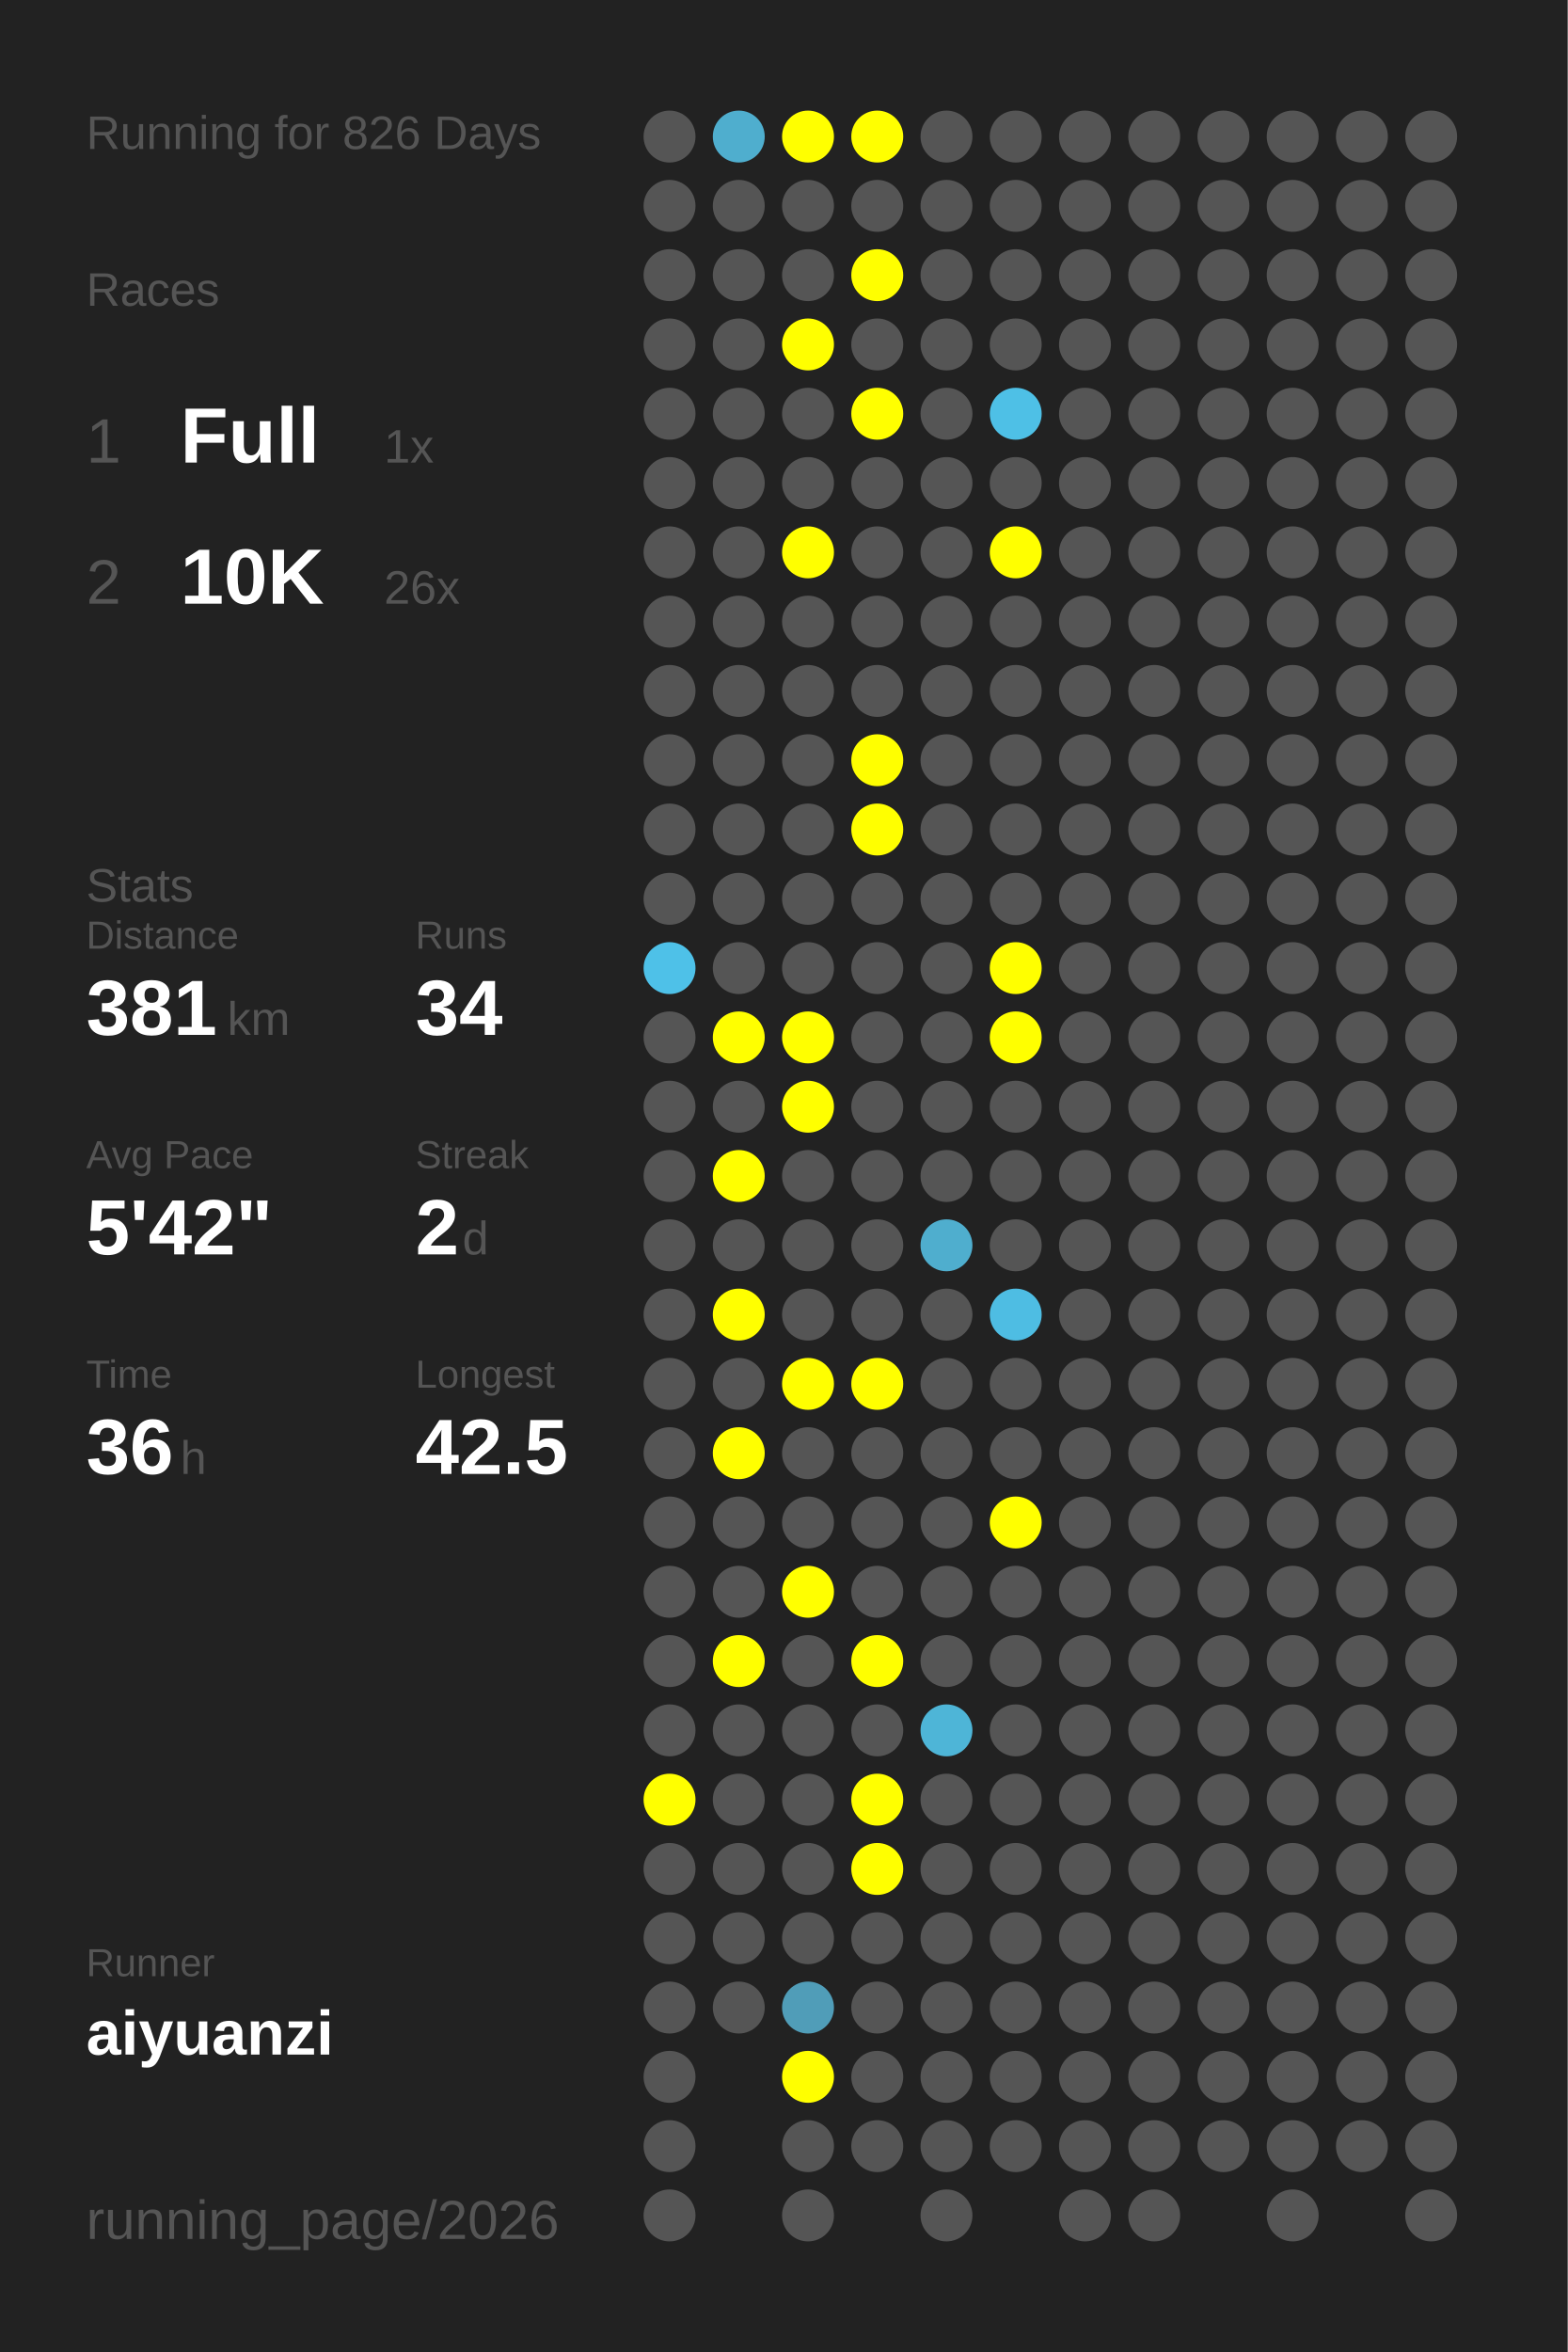
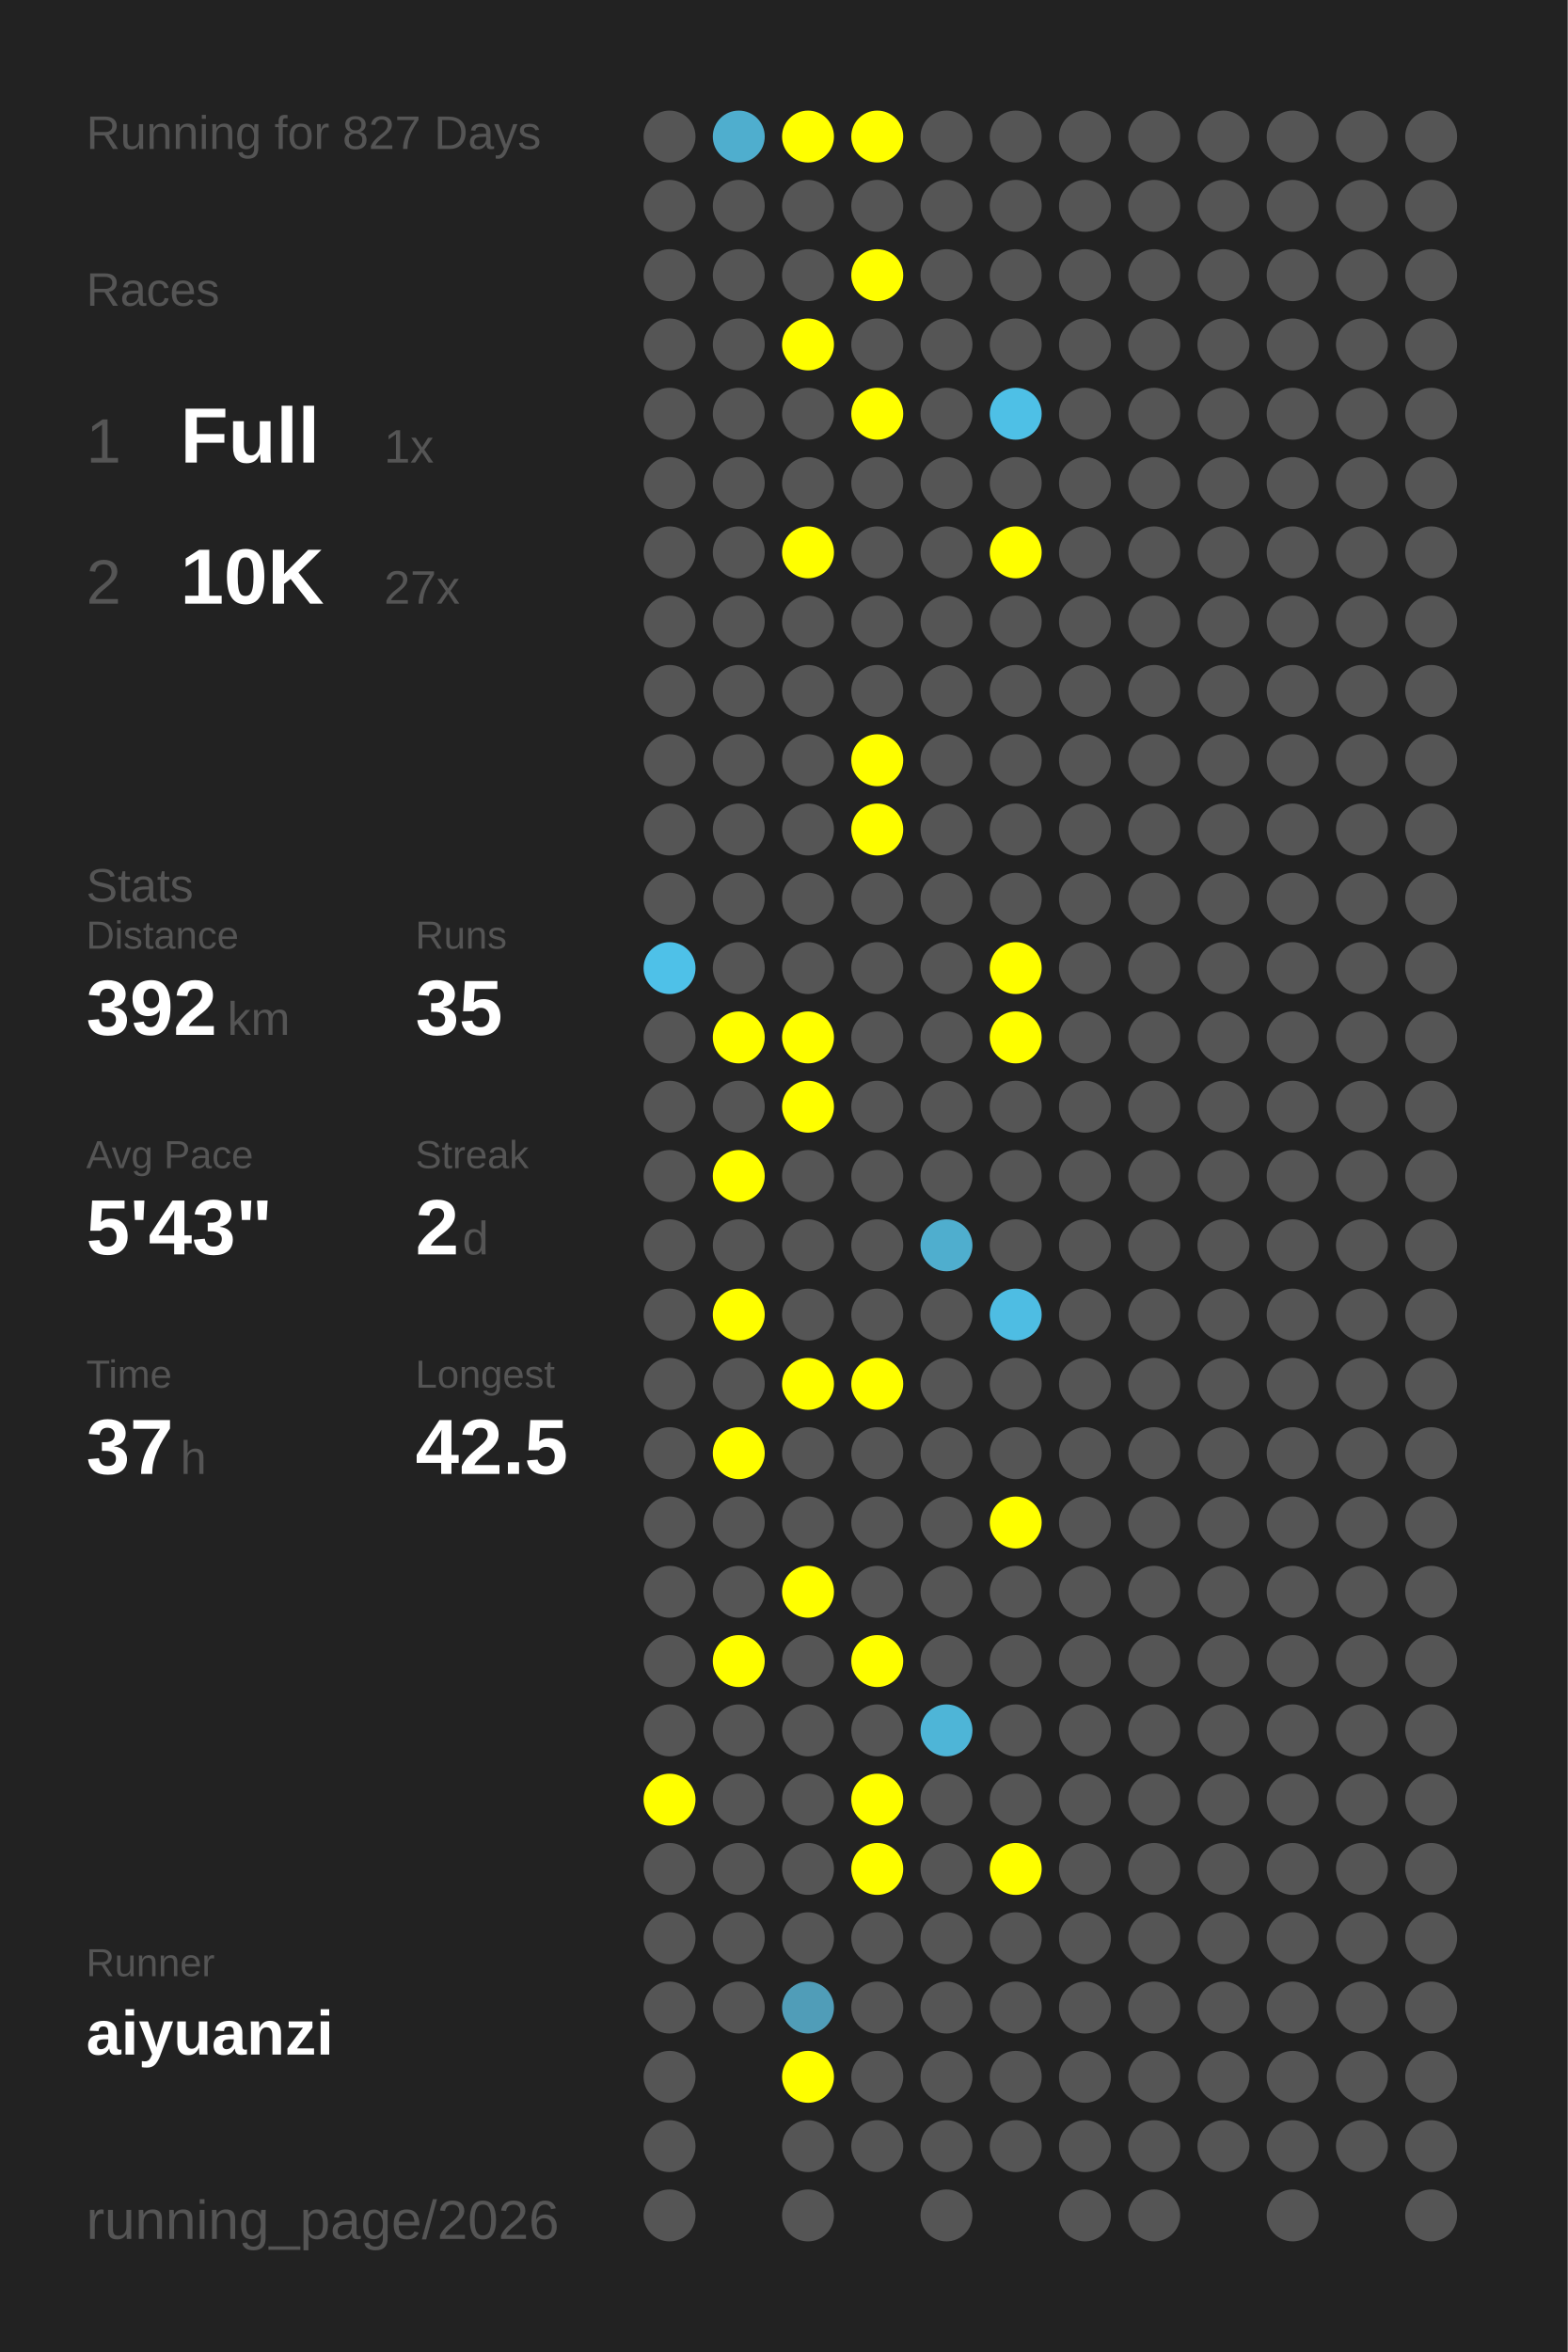
<svg xmlns="http://www.w3.org/2000/svg" baseProfile="full" height="300mm" version="1.1" viewBox="0,0,200,300" width="200mm">
  <defs />
  <rect fill="#222222" height="300" width="200" x="0" y="0" />
-   <text fill="#555555" style="font-size:6px; font-family:Arial;" x="11" y="19">Running for 826 Days</text>
+   <text fill="#555555" style="font-size:6px; font-family:Arial;" x="11" y="19">Running for 827 Days</text>
  <text fill="#555555" style="font-size:6px; font-family:Arial;" x="11" y="39">Races</text>
  <text fill="#555555" style="font-size:8px; font-family:Arial;" x="11" y="59">1</text>
  <text fill="#FFFFFF" style="font-size:10px; font-family:Arial; font-weight:bold;" x="23" y="59">Full</text>
  <text fill="#555555" style="font-size:6px; font-family:Arial;" x="49" y="59">1x</text>
  <text fill="#555555" style="font-size:8px; font-family:Arial;" x="11" y="77">2</text>
  <text fill="#FFFFFF" style="font-size:10px; font-family:Arial; font-weight:bold;" x="23" y="77">10K</text>
-   <text fill="#555555" style="font-size:6px; font-family:Arial;" x="49" y="77">26x</text>
+   <text fill="#555555" style="font-size:6px; font-family:Arial;" x="49" y="77">27x</text>
  <text fill="#555555" style="font-size:6px; font-family:Arial;" x="11" y="115">Stats</text>
  <text fill="#555555" style="font-size:5px; font-family:Arial;" x="11" y="121">Distance</text>
-   <text fill="#FFFFFF" style="font-size:10px; font-family:Arial; font-weight:bold;" x="11" y="132">381</text>
+   <text fill="#FFFFFF" style="font-size:10px; font-family:Arial; font-weight:bold;" x="11" y="132">392</text>
  <text fill="#555555" style="font-size:6px; font-family:Arial;" x="29" y="132">km</text>
  <text fill="#555555" style="font-size:5px; font-family:Arial;" x="53" y="121">Runs</text>
-   <text fill="#FFFFFF" style="font-size:10px; font-family:Arial; font-weight:bold;" x="53" y="132">34</text>
+   <text fill="#FFFFFF" style="font-size:10px; font-family:Arial; font-weight:bold;" x="53" y="132">35</text>
  <text fill="#555555" style="font-size:5px; font-family:Arial;" x="11" y="149">Avg Pace</text>
-   <text fill="#FFFFFF" style="font-size:10px; font-family:Arial; font-weight:bold;" x="11" y="160">5'42"</text>
+   <text fill="#FFFFFF" style="font-size:10px; font-family:Arial; font-weight:bold;" x="11" y="160">5'43"</text>
  <text fill="#555555" style="font-size:5px; font-family:Arial;" x="53" y="149">Streak</text>
  <text fill="#FFFFFF" style="font-size:10px; font-family:Arial; font-weight:bold;" x="53" y="160">2</text>
  <text fill="#555555" style="font-size:6px; font-family:Arial;" x="59" y="160">d</text>
  <text fill="#555555" style="font-size:5px; font-family:Arial;" x="11" y="177">Time</text>
-   <text fill="#FFFFFF" style="font-size:10px; font-family:Arial; font-weight:bold;" x="11" y="188">36</text>
+   <text fill="#FFFFFF" style="font-size:10px; font-family:Arial; font-weight:bold;" x="11" y="188">37</text>
  <text fill="#555555" style="font-size:6px; font-family:Arial;" x="23" y="188">h</text>
  <text fill="#555555" style="font-size:5px; font-family:Arial;" x="53" y="177">Longest</text>
  <text fill="#FFFFFF" style="font-size:10px; font-family:Arial; font-weight:bold;" x="53" y="188">42.5</text>
  <text fill="#555555" style="font-size:5px; font-family:Arial;" x="11" y="252.065">Runner</text>
  <text fill="#FFFFFF" style="font-size:8px; font-family:Arial; font-weight:bold;" x="11" y="262.065">aiyuanzi</text>
  <text fill="#555555" style="font-size:7px; font-family:Arial;" x="11" y="285.581">running_page/2026</text>
  <circle cx="85.417" cy="17.419" fill="#555555" r="3.312" />
  <circle cx="85.417" cy="26.258" fill="#555555" r="3.312" />
  <circle cx="85.417" cy="35.097" fill="#555555" r="3.312" />
  <circle cx="85.417" cy="43.935" fill="#555555" r="3.312" />
  <circle cx="85.417" cy="52.774" fill="#555555" r="3.312" />
  <circle cx="85.417" cy="61.613" fill="#555555" r="3.312" />
  <circle cx="85.417" cy="70.452" fill="#555555" r="3.312" />
  <circle cx="85.417" cy="79.29" fill="#555555" r="3.312" />
  <circle cx="85.417" cy="88.129" fill="#555555" r="3.312" />
  <circle cx="85.417" cy="96.968" fill="#555555" r="3.312" />
  <circle cx="85.417" cy="105.806" fill="#555555" r="3.312" />
  <circle cx="85.417" cy="114.645" fill="#555555" r="3.312" />
  <circle cx="85.417" cy="123.484" fill="#4ec1e8" r="3.312" />
  <circle cx="85.417" cy="132.323" fill="#555555" r="3.312" />
  <circle cx="85.417" cy="141.161" fill="#555555" r="3.312" />
  <circle cx="85.417" cy="150" fill="#555555" r="3.312" />
  <circle cx="85.417" cy="158.839" fill="#555555" r="3.312" />
  <circle cx="85.417" cy="167.677" fill="#555555" r="3.312" />
  <circle cx="85.417" cy="176.516" fill="#555555" r="3.312" />
  <circle cx="85.417" cy="185.355" fill="#555555" r="3.312" />
  <circle cx="85.417" cy="194.194" fill="#555555" r="3.312" />
  <circle cx="85.417" cy="203.032" fill="#555555" r="3.312" />
  <circle cx="85.417" cy="211.871" fill="#555555" r="3.312" />
  <circle cx="85.417" cy="220.71" fill="#555555" r="3.312" />
  <circle cx="85.417" cy="229.548" fill="#FFFF00" r="3.312" />
  <circle cx="85.417" cy="238.387" fill="#555555" r="3.312" />
  <circle cx="85.417" cy="247.226" fill="#555555" r="3.312" />
  <circle cx="85.417" cy="256.065" fill="#555555" r="3.312" />
  <circle cx="85.417" cy="264.903" fill="#555555" r="3.312" />
  <circle cx="85.417" cy="273.742" fill="#555555" r="3.312" />
  <circle cx="85.417" cy="282.581" fill="#555555" r="3.312" />
  <circle cx="94.25" cy="17.419" fill="#4faece" r="3.312" />
  <circle cx="94.25" cy="26.258" fill="#555555" r="3.312" />
  <circle cx="94.25" cy="35.097" fill="#555555" r="3.312" />
  <circle cx="94.25" cy="43.935" fill="#555555" r="3.312" />
  <circle cx="94.25" cy="52.774" fill="#555555" r="3.312" />
  <circle cx="94.25" cy="61.613" fill="#555555" r="3.312" />
  <circle cx="94.25" cy="70.452" fill="#555555" r="3.312" />
  <circle cx="94.25" cy="79.29" fill="#555555" r="3.312" />
  <circle cx="94.25" cy="88.129" fill="#555555" r="3.312" />
  <circle cx="94.25" cy="96.968" fill="#555555" r="3.312" />
  <circle cx="94.25" cy="105.806" fill="#555555" r="3.312" />
  <circle cx="94.25" cy="114.645" fill="#555555" r="3.312" />
  <circle cx="94.25" cy="123.484" fill="#555555" r="3.312" />
  <circle cx="94.25" cy="132.323" fill="#FFFF00" r="3.312" />
  <circle cx="94.25" cy="141.161" fill="#555555" r="3.312" />
  <circle cx="94.25" cy="150" fill="#FFFF00" r="3.312" />
  <circle cx="94.25" cy="158.839" fill="#555555" r="3.312" />
  <circle cx="94.25" cy="167.677" fill="#FFFF00" r="3.312" />
  <circle cx="94.25" cy="176.516" fill="#555555" r="3.312" />
  <circle cx="94.25" cy="185.355" fill="#FFFF00" r="3.312" />
  <circle cx="94.25" cy="194.194" fill="#555555" r="3.312" />
  <circle cx="94.25" cy="203.032" fill="#555555" r="3.312" />
  <circle cx="94.25" cy="211.871" fill="#FFFF00" r="3.312" />
  <circle cx="94.25" cy="220.71" fill="#555555" r="3.312" />
  <circle cx="94.25" cy="229.548" fill="#555555" r="3.312" />
  <circle cx="94.25" cy="238.387" fill="#555555" r="3.312" />
  <circle cx="94.25" cy="247.226" fill="#555555" r="3.312" />
  <circle cx="94.25" cy="256.065" fill="#555555" r="3.312" />
  <circle cx="103.083" cy="17.419" fill="#FFFF00" r="3.312" />
  <circle cx="103.083" cy="26.258" fill="#555555" r="3.312" />
  <circle cx="103.083" cy="35.097" fill="#555555" r="3.312" />
  <circle cx="103.083" cy="43.935" fill="#FFFF00" r="3.312" />
  <circle cx="103.083" cy="52.774" fill="#555555" r="3.312" />
  <circle cx="103.083" cy="61.613" fill="#555555" r="3.312" />
  <circle cx="103.083" cy="70.452" fill="#FFFF00" r="3.312" />
  <circle cx="103.083" cy="79.29" fill="#555555" r="3.312" />
  <circle cx="103.083" cy="88.129" fill="#555555" r="3.312" />
  <circle cx="103.083" cy="96.968" fill="#555555" r="3.312" />
  <circle cx="103.083" cy="105.806" fill="#555555" r="3.312" />
  <circle cx="103.083" cy="114.645" fill="#555555" r="3.312" />
  <circle cx="103.083" cy="123.484" fill="#555555" r="3.312" />
  <circle cx="103.083" cy="132.323" fill="#FFFF00" r="3.312" />
  <circle cx="103.083" cy="141.161" fill="#FFFF00" r="3.312" />
  <circle cx="103.083" cy="150" fill="#555555" r="3.312" />
  <circle cx="103.083" cy="158.839" fill="#555555" r="3.312" />
  <circle cx="103.083" cy="167.677" fill="#555555" r="3.312" />
  <circle cx="103.083" cy="176.516" fill="#FFFF00" r="3.312" />
  <circle cx="103.083" cy="185.355" fill="#555555" r="3.312" />
  <circle cx="103.083" cy="194.194" fill="#555555" r="3.312" />
  <circle cx="103.083" cy="203.032" fill="#FFFF00" r="3.312" />
  <circle cx="103.083" cy="211.871" fill="#555555" r="3.312" />
  <circle cx="103.083" cy="220.71" fill="#555555" r="3.312" />
  <circle cx="103.083" cy="229.548" fill="#555555" r="3.312" />
  <circle cx="103.083" cy="238.387" fill="#555555" r="3.312" />
  <circle cx="103.083" cy="247.226" fill="#555555" r="3.312" />
  <circle cx="103.083" cy="256.065" fill="#509db8" r="3.312" />
  <circle cx="103.083" cy="264.903" fill="#FFFF00" r="3.312" />
  <circle cx="103.083" cy="273.742" fill="#555555" r="3.312" />
  <circle cx="103.083" cy="282.581" fill="#555555" r="3.312" />
  <circle cx="111.917" cy="17.419" fill="#FFFF00" r="3.312" />
  <circle cx="111.917" cy="26.258" fill="#555555" r="3.312" />
  <circle cx="111.917" cy="35.097" fill="#FFFF00" r="3.312" />
  <circle cx="111.917" cy="43.935" fill="#555555" r="3.312" />
  <circle cx="111.917" cy="52.774" fill="#FFFF00" r="3.312" />
  <circle cx="111.917" cy="61.613" fill="#555555" r="3.312" />
  <circle cx="111.917" cy="70.452" fill="#555555" r="3.312" />
  <circle cx="111.917" cy="79.29" fill="#555555" r="3.312" />
  <circle cx="111.917" cy="88.129" fill="#555555" r="3.312" />
  <circle cx="111.917" cy="96.968" fill="#FFFF00" r="3.312" />
  <circle cx="111.917" cy="105.806" fill="#FFFF00" r="3.312" />
  <circle cx="111.917" cy="114.645" fill="#555555" r="3.312" />
  <circle cx="111.917" cy="123.484" fill="#555555" r="3.312" />
  <circle cx="111.917" cy="132.323" fill="#555555" r="3.312" />
  <circle cx="111.917" cy="141.161" fill="#555555" r="3.312" />
  <circle cx="111.917" cy="150" fill="#555555" r="3.312" />
  <circle cx="111.917" cy="158.839" fill="#555555" r="3.312" />
  <circle cx="111.917" cy="167.677" fill="#555555" r="3.312" />
  <circle cx="111.917" cy="176.516" fill="#FFFF00" r="3.312" />
  <circle cx="111.917" cy="185.355" fill="#555555" r="3.312" />
  <circle cx="111.917" cy="194.194" fill="#555555" r="3.312" />
  <circle cx="111.917" cy="203.032" fill="#555555" r="3.312" />
  <circle cx="111.917" cy="211.871" fill="#FFFF00" r="3.312" />
  <circle cx="111.917" cy="220.71" fill="#555555" r="3.312" />
  <circle cx="111.917" cy="229.548" fill="#FFFF00" r="3.312" />
  <circle cx="111.917" cy="238.387" fill="#FFFF00" r="3.312" />
  <circle cx="111.917" cy="247.226" fill="#555555" r="3.312" />
  <circle cx="111.917" cy="256.065" fill="#555555" r="3.312" />
  <circle cx="111.917" cy="264.903" fill="#555555" r="3.312" />
  <circle cx="111.917" cy="273.742" fill="#555555" r="3.312" />
  <circle cx="120.75" cy="17.419" fill="#555555" r="3.312" />
  <circle cx="120.75" cy="26.258" fill="#555555" r="3.312" />
  <circle cx="120.75" cy="35.097" fill="#555555" r="3.312" />
  <circle cx="120.75" cy="43.935" fill="#555555" r="3.312" />
  <circle cx="120.75" cy="52.774" fill="#555555" r="3.312" />
  <circle cx="120.75" cy="61.613" fill="#555555" r="3.312" />
  <circle cx="120.75" cy="70.452" fill="#555555" r="3.312" />
  <circle cx="120.75" cy="79.29" fill="#555555" r="3.312" />
  <circle cx="120.75" cy="88.129" fill="#555555" r="3.312" />
  <circle cx="120.75" cy="96.968" fill="#555555" r="3.312" />
  <circle cx="120.75" cy="105.806" fill="#555555" r="3.312" />
  <circle cx="120.75" cy="114.645" fill="#555555" r="3.312" />
  <circle cx="120.75" cy="123.484" fill="#555555" r="3.312" />
  <circle cx="120.75" cy="132.323" fill="#555555" r="3.312" />
  <circle cx="120.75" cy="141.161" fill="#555555" r="3.312" />
  <circle cx="120.75" cy="150" fill="#555555" r="3.312" />
  <circle cx="120.75" cy="158.839" fill="#4faece" r="3.312" />
  <circle cx="120.75" cy="167.677" fill="#555555" r="3.312" />
  <circle cx="120.75" cy="176.516" fill="#555555" r="3.312" />
  <circle cx="120.75" cy="185.355" fill="#555555" r="3.312" />
  <circle cx="120.75" cy="194.194" fill="#555555" r="3.312" />
  <circle cx="120.75" cy="203.032" fill="#555555" r="3.312" />
  <circle cx="120.75" cy="211.871" fill="#555555" r="3.312" />
  <circle cx="120.75" cy="220.71" fill="#4eb5d7" r="3.312" />
  <circle cx="120.75" cy="229.548" fill="#555555" r="3.312" />
  <circle cx="120.75" cy="238.387" fill="#555555" r="3.312" />
  <circle cx="120.75" cy="247.226" fill="#555555" r="3.312" />
  <circle cx="120.75" cy="256.065" fill="#555555" r="3.312" />
  <circle cx="120.75" cy="264.903" fill="#555555" r="3.312" />
  <circle cx="120.75" cy="273.742" fill="#555555" r="3.312" />
  <circle cx="120.75" cy="282.581" fill="#555555" r="3.312" />
  <circle cx="129.583" cy="17.419" fill="#555555" r="3.312" />
  <circle cx="129.583" cy="26.258" fill="#555555" r="3.312" />
  <circle cx="129.583" cy="35.097" fill="#555555" r="3.312" />
  <circle cx="129.583" cy="43.935" fill="#555555" r="3.312" />
  <circle cx="129.583" cy="52.774" fill="#4ec0e6" r="3.312" />
  <circle cx="129.583" cy="61.613" fill="#555555" r="3.312" />
  <circle cx="129.583" cy="70.452" fill="#FFFF00" r="3.312" />
  <circle cx="129.583" cy="79.29" fill="#555555" r="3.312" />
  <circle cx="129.583" cy="88.129" fill="#555555" r="3.312" />
  <circle cx="129.583" cy="96.968" fill="#555555" r="3.312" />
  <circle cx="129.583" cy="105.806" fill="#555555" r="3.312" />
  <circle cx="129.583" cy="114.645" fill="#555555" r="3.312" />
  <circle cx="129.583" cy="123.484" fill="#FFFF00" r="3.312" />
  <circle cx="129.583" cy="132.323" fill="#FFFF00" r="3.312" />
  <circle cx="129.583" cy="141.161" fill="#555555" r="3.312" />
  <circle cx="129.583" cy="150" fill="#555555" r="3.312" />
  <circle cx="129.583" cy="158.839" fill="#555555" r="3.312" />
  <circle cx="129.583" cy="167.677" fill="#4ebde3" r="3.312" />
  <circle cx="129.583" cy="176.516" fill="#555555" r="3.312" />
  <circle cx="129.583" cy="185.355" fill="#555555" r="3.312" />
  <circle cx="129.583" cy="194.194" fill="#FFFF00" r="3.312" />
  <circle cx="129.583" cy="203.032" fill="#555555" r="3.312" />
  <circle cx="129.583" cy="211.871" fill="#555555" r="3.312" />
  <circle cx="129.583" cy="220.71" fill="#555555" r="3.312" />
  <circle cx="129.583" cy="229.548" fill="#555555" r="3.312" />
-   <circle cx="129.583" cy="238.387" fill="#555555" r="3.312" />
+   <circle cx="129.583" cy="238.387" fill="#FFFF00" r="3.312" />
  <circle cx="129.583" cy="247.226" fill="#555555" r="3.312" />
  <circle cx="129.583" cy="256.065" fill="#555555" r="3.312" />
  <circle cx="129.583" cy="264.903" fill="#555555" r="3.312" />
  <circle cx="129.583" cy="273.742" fill="#555555" r="3.312" />
  <circle cx="138.417" cy="17.419" fill="#555555" r="3.312" />
  <circle cx="138.417" cy="26.258" fill="#555555" r="3.312" />
  <circle cx="138.417" cy="35.097" fill="#555555" r="3.312" />
  <circle cx="138.417" cy="43.935" fill="#555555" r="3.312" />
  <circle cx="138.417" cy="52.774" fill="#555555" r="3.312" />
  <circle cx="138.417" cy="61.613" fill="#555555" r="3.312" />
  <circle cx="138.417" cy="70.452" fill="#555555" r="3.312" />
  <circle cx="138.417" cy="79.29" fill="#555555" r="3.312" />
  <circle cx="138.417" cy="88.129" fill="#555555" r="3.312" />
  <circle cx="138.417" cy="96.968" fill="#555555" r="3.312" />
  <circle cx="138.417" cy="105.806" fill="#555555" r="3.312" />
  <circle cx="138.417" cy="114.645" fill="#555555" r="3.312" />
  <circle cx="138.417" cy="123.484" fill="#555555" r="3.312" />
  <circle cx="138.417" cy="132.323" fill="#555555" r="3.312" />
  <circle cx="138.417" cy="141.161" fill="#555555" r="3.312" />
  <circle cx="138.417" cy="150" fill="#555555" r="3.312" />
  <circle cx="138.417" cy="158.839" fill="#555555" r="3.312" />
  <circle cx="138.417" cy="167.677" fill="#555555" r="3.312" />
  <circle cx="138.417" cy="176.516" fill="#555555" r="3.312" />
  <circle cx="138.417" cy="185.355" fill="#555555" r="3.312" />
  <circle cx="138.417" cy="194.194" fill="#555555" r="3.312" />
  <circle cx="138.417" cy="203.032" fill="#555555" r="3.312" />
  <circle cx="138.417" cy="211.871" fill="#555555" r="3.312" />
  <circle cx="138.417" cy="220.71" fill="#555555" r="3.312" />
  <circle cx="138.417" cy="229.548" fill="#555555" r="3.312" />
  <circle cx="138.417" cy="238.387" fill="#555555" r="3.312" />
  <circle cx="138.417" cy="247.226" fill="#555555" r="3.312" />
  <circle cx="138.417" cy="256.065" fill="#555555" r="3.312" />
  <circle cx="138.417" cy="264.903" fill="#555555" r="3.312" />
  <circle cx="138.417" cy="273.742" fill="#555555" r="3.312" />
  <circle cx="138.417" cy="282.581" fill="#555555" r="3.312" />
  <circle cx="147.25" cy="17.419" fill="#555555" r="3.312" />
  <circle cx="147.25" cy="26.258" fill="#555555" r="3.312" />
  <circle cx="147.25" cy="35.097" fill="#555555" r="3.312" />
  <circle cx="147.25" cy="43.935" fill="#555555" r="3.312" />
  <circle cx="147.25" cy="52.774" fill="#555555" r="3.312" />
  <circle cx="147.25" cy="61.613" fill="#555555" r="3.312" />
  <circle cx="147.25" cy="70.452" fill="#555555" r="3.312" />
  <circle cx="147.25" cy="79.29" fill="#555555" r="3.312" />
  <circle cx="147.25" cy="88.129" fill="#555555" r="3.312" />
  <circle cx="147.25" cy="96.968" fill="#555555" r="3.312" />
  <circle cx="147.25" cy="105.806" fill="#555555" r="3.312" />
  <circle cx="147.25" cy="114.645" fill="#555555" r="3.312" />
  <circle cx="147.25" cy="123.484" fill="#555555" r="3.312" />
  <circle cx="147.25" cy="132.323" fill="#555555" r="3.312" />
  <circle cx="147.25" cy="141.161" fill="#555555" r="3.312" />
  <circle cx="147.25" cy="150" fill="#555555" r="3.312" />
  <circle cx="147.25" cy="158.839" fill="#555555" r="3.312" />
  <circle cx="147.25" cy="167.677" fill="#555555" r="3.312" />
  <circle cx="147.25" cy="176.516" fill="#555555" r="3.312" />
  <circle cx="147.25" cy="185.355" fill="#555555" r="3.312" />
  <circle cx="147.25" cy="194.194" fill="#555555" r="3.312" />
  <circle cx="147.25" cy="203.032" fill="#555555" r="3.312" />
  <circle cx="147.25" cy="211.871" fill="#555555" r="3.312" />
  <circle cx="147.25" cy="220.71" fill="#555555" r="3.312" />
  <circle cx="147.25" cy="229.548" fill="#555555" r="3.312" />
  <circle cx="147.25" cy="238.387" fill="#555555" r="3.312" />
  <circle cx="147.25" cy="247.226" fill="#555555" r="3.312" />
  <circle cx="147.25" cy="256.065" fill="#555555" r="3.312" />
  <circle cx="147.25" cy="264.903" fill="#555555" r="3.312" />
  <circle cx="147.25" cy="273.742" fill="#555555" r="3.312" />
  <circle cx="147.25" cy="282.581" fill="#555555" r="3.312" />
  <circle cx="156.083" cy="17.419" fill="#555555" r="3.312" />
  <circle cx="156.083" cy="26.258" fill="#555555" r="3.312" />
  <circle cx="156.083" cy="35.097" fill="#555555" r="3.312" />
  <circle cx="156.083" cy="43.935" fill="#555555" r="3.312" />
  <circle cx="156.083" cy="52.774" fill="#555555" r="3.312" />
  <circle cx="156.083" cy="61.613" fill="#555555" r="3.312" />
  <circle cx="156.083" cy="70.452" fill="#555555" r="3.312" />
  <circle cx="156.083" cy="79.29" fill="#555555" r="3.312" />
  <circle cx="156.083" cy="88.129" fill="#555555" r="3.312" />
  <circle cx="156.083" cy="96.968" fill="#555555" r="3.312" />
  <circle cx="156.083" cy="105.806" fill="#555555" r="3.312" />
  <circle cx="156.083" cy="114.645" fill="#555555" r="3.312" />
  <circle cx="156.083" cy="123.484" fill="#555555" r="3.312" />
  <circle cx="156.083" cy="132.323" fill="#555555" r="3.312" />
  <circle cx="156.083" cy="141.161" fill="#555555" r="3.312" />
  <circle cx="156.083" cy="150" fill="#555555" r="3.312" />
  <circle cx="156.083" cy="158.839" fill="#555555" r="3.312" />
  <circle cx="156.083" cy="167.677" fill="#555555" r="3.312" />
  <circle cx="156.083" cy="176.516" fill="#555555" r="3.312" />
  <circle cx="156.083" cy="185.355" fill="#555555" r="3.312" />
  <circle cx="156.083" cy="194.194" fill="#555555" r="3.312" />
  <circle cx="156.083" cy="203.032" fill="#555555" r="3.312" />
  <circle cx="156.083" cy="211.871" fill="#555555" r="3.312" />
  <circle cx="156.083" cy="220.71" fill="#555555" r="3.312" />
  <circle cx="156.083" cy="229.548" fill="#555555" r="3.312" />
  <circle cx="156.083" cy="238.387" fill="#555555" r="3.312" />
  <circle cx="156.083" cy="247.226" fill="#555555" r="3.312" />
  <circle cx="156.083" cy="256.065" fill="#555555" r="3.312" />
  <circle cx="156.083" cy="264.903" fill="#555555" r="3.312" />
  <circle cx="156.083" cy="273.742" fill="#555555" r="3.312" />
  <circle cx="164.917" cy="17.419" fill="#555555" r="3.312" />
  <circle cx="164.917" cy="26.258" fill="#555555" r="3.312" />
  <circle cx="164.917" cy="35.097" fill="#555555" r="3.312" />
  <circle cx="164.917" cy="43.935" fill="#555555" r="3.312" />
  <circle cx="164.917" cy="52.774" fill="#555555" r="3.312" />
  <circle cx="164.917" cy="61.613" fill="#555555" r="3.312" />
  <circle cx="164.917" cy="70.452" fill="#555555" r="3.312" />
  <circle cx="164.917" cy="79.29" fill="#555555" r="3.312" />
  <circle cx="164.917" cy="88.129" fill="#555555" r="3.312" />
  <circle cx="164.917" cy="96.968" fill="#555555" r="3.312" />
  <circle cx="164.917" cy="105.806" fill="#555555" r="3.312" />
  <circle cx="164.917" cy="114.645" fill="#555555" r="3.312" />
  <circle cx="164.917" cy="123.484" fill="#555555" r="3.312" />
  <circle cx="164.917" cy="132.323" fill="#555555" r="3.312" />
  <circle cx="164.917" cy="141.161" fill="#555555" r="3.312" />
  <circle cx="164.917" cy="150" fill="#555555" r="3.312" />
  <circle cx="164.917" cy="158.839" fill="#555555" r="3.312" />
  <circle cx="164.917" cy="167.677" fill="#555555" r="3.312" />
  <circle cx="164.917" cy="176.516" fill="#555555" r="3.312" />
  <circle cx="164.917" cy="185.355" fill="#555555" r="3.312" />
  <circle cx="164.917" cy="194.194" fill="#555555" r="3.312" />
  <circle cx="164.917" cy="203.032" fill="#555555" r="3.312" />
  <circle cx="164.917" cy="211.871" fill="#555555" r="3.312" />
  <circle cx="164.917" cy="220.71" fill="#555555" r="3.312" />
  <circle cx="164.917" cy="229.548" fill="#555555" r="3.312" />
  <circle cx="164.917" cy="238.387" fill="#555555" r="3.312" />
  <circle cx="164.917" cy="247.226" fill="#555555" r="3.312" />
  <circle cx="164.917" cy="256.065" fill="#555555" r="3.312" />
  <circle cx="164.917" cy="264.903" fill="#555555" r="3.312" />
  <circle cx="164.917" cy="273.742" fill="#555555" r="3.312" />
  <circle cx="164.917" cy="282.581" fill="#555555" r="3.312" />
  <circle cx="173.75" cy="17.419" fill="#555555" r="3.312" />
  <circle cx="173.75" cy="26.258" fill="#555555" r="3.312" />
  <circle cx="173.75" cy="35.097" fill="#555555" r="3.312" />
  <circle cx="173.75" cy="43.935" fill="#555555" r="3.312" />
  <circle cx="173.75" cy="52.774" fill="#555555" r="3.312" />
  <circle cx="173.75" cy="61.613" fill="#555555" r="3.312" />
  <circle cx="173.75" cy="70.452" fill="#555555" r="3.312" />
  <circle cx="173.75" cy="79.29" fill="#555555" r="3.312" />
  <circle cx="173.75" cy="88.129" fill="#555555" r="3.312" />
  <circle cx="173.75" cy="96.968" fill="#555555" r="3.312" />
  <circle cx="173.75" cy="105.806" fill="#555555" r="3.312" />
  <circle cx="173.75" cy="114.645" fill="#555555" r="3.312" />
  <circle cx="173.75" cy="123.484" fill="#555555" r="3.312" />
  <circle cx="173.75" cy="132.323" fill="#555555" r="3.312" />
  <circle cx="173.75" cy="141.161" fill="#555555" r="3.312" />
  <circle cx="173.75" cy="150" fill="#555555" r="3.312" />
  <circle cx="173.75" cy="158.839" fill="#555555" r="3.312" />
  <circle cx="173.75" cy="167.677" fill="#555555" r="3.312" />
  <circle cx="173.75" cy="176.516" fill="#555555" r="3.312" />
  <circle cx="173.75" cy="185.355" fill="#555555" r="3.312" />
  <circle cx="173.75" cy="194.194" fill="#555555" r="3.312" />
  <circle cx="173.75" cy="203.032" fill="#555555" r="3.312" />
  <circle cx="173.75" cy="211.871" fill="#555555" r="3.312" />
  <circle cx="173.75" cy="220.71" fill="#555555" r="3.312" />
  <circle cx="173.75" cy="229.548" fill="#555555" r="3.312" />
  <circle cx="173.75" cy="238.387" fill="#555555" r="3.312" />
  <circle cx="173.75" cy="247.226" fill="#555555" r="3.312" />
  <circle cx="173.75" cy="256.065" fill="#555555" r="3.312" />
  <circle cx="173.75" cy="264.903" fill="#555555" r="3.312" />
  <circle cx="173.75" cy="273.742" fill="#555555" r="3.312" />
  <circle cx="182.583" cy="17.419" fill="#555555" r="3.312" />
  <circle cx="182.583" cy="26.258" fill="#555555" r="3.312" />
  <circle cx="182.583" cy="35.097" fill="#555555" r="3.312" />
  <circle cx="182.583" cy="43.935" fill="#555555" r="3.312" />
  <circle cx="182.583" cy="52.774" fill="#555555" r="3.312" />
  <circle cx="182.583" cy="61.613" fill="#555555" r="3.312" />
  <circle cx="182.583" cy="70.452" fill="#555555" r="3.312" />
  <circle cx="182.583" cy="79.29" fill="#555555" r="3.312" />
  <circle cx="182.583" cy="88.129" fill="#555555" r="3.312" />
  <circle cx="182.583" cy="96.968" fill="#555555" r="3.312" />
  <circle cx="182.583" cy="105.806" fill="#555555" r="3.312" />
  <circle cx="182.583" cy="114.645" fill="#555555" r="3.312" />
  <circle cx="182.583" cy="123.484" fill="#555555" r="3.312" />
  <circle cx="182.583" cy="132.323" fill="#555555" r="3.312" />
  <circle cx="182.583" cy="141.161" fill="#555555" r="3.312" />
  <circle cx="182.583" cy="150" fill="#555555" r="3.312" />
  <circle cx="182.583" cy="158.839" fill="#555555" r="3.312" />
  <circle cx="182.583" cy="167.677" fill="#555555" r="3.312" />
  <circle cx="182.583" cy="176.516" fill="#555555" r="3.312" />
  <circle cx="182.583" cy="185.355" fill="#555555" r="3.312" />
  <circle cx="182.583" cy="194.194" fill="#555555" r="3.312" />
  <circle cx="182.583" cy="203.032" fill="#555555" r="3.312" />
  <circle cx="182.583" cy="211.871" fill="#555555" r="3.312" />
  <circle cx="182.583" cy="220.71" fill="#555555" r="3.312" />
  <circle cx="182.583" cy="229.548" fill="#555555" r="3.312" />
  <circle cx="182.583" cy="238.387" fill="#555555" r="3.312" />
  <circle cx="182.583" cy="247.226" fill="#555555" r="3.312" />
  <circle cx="182.583" cy="256.065" fill="#555555" r="3.312" />
  <circle cx="182.583" cy="264.903" fill="#555555" r="3.312" />
  <circle cx="182.583" cy="273.742" fill="#555555" r="3.312" />
  <circle cx="182.583" cy="282.581" fill="#555555" r="3.312" />
</svg>
